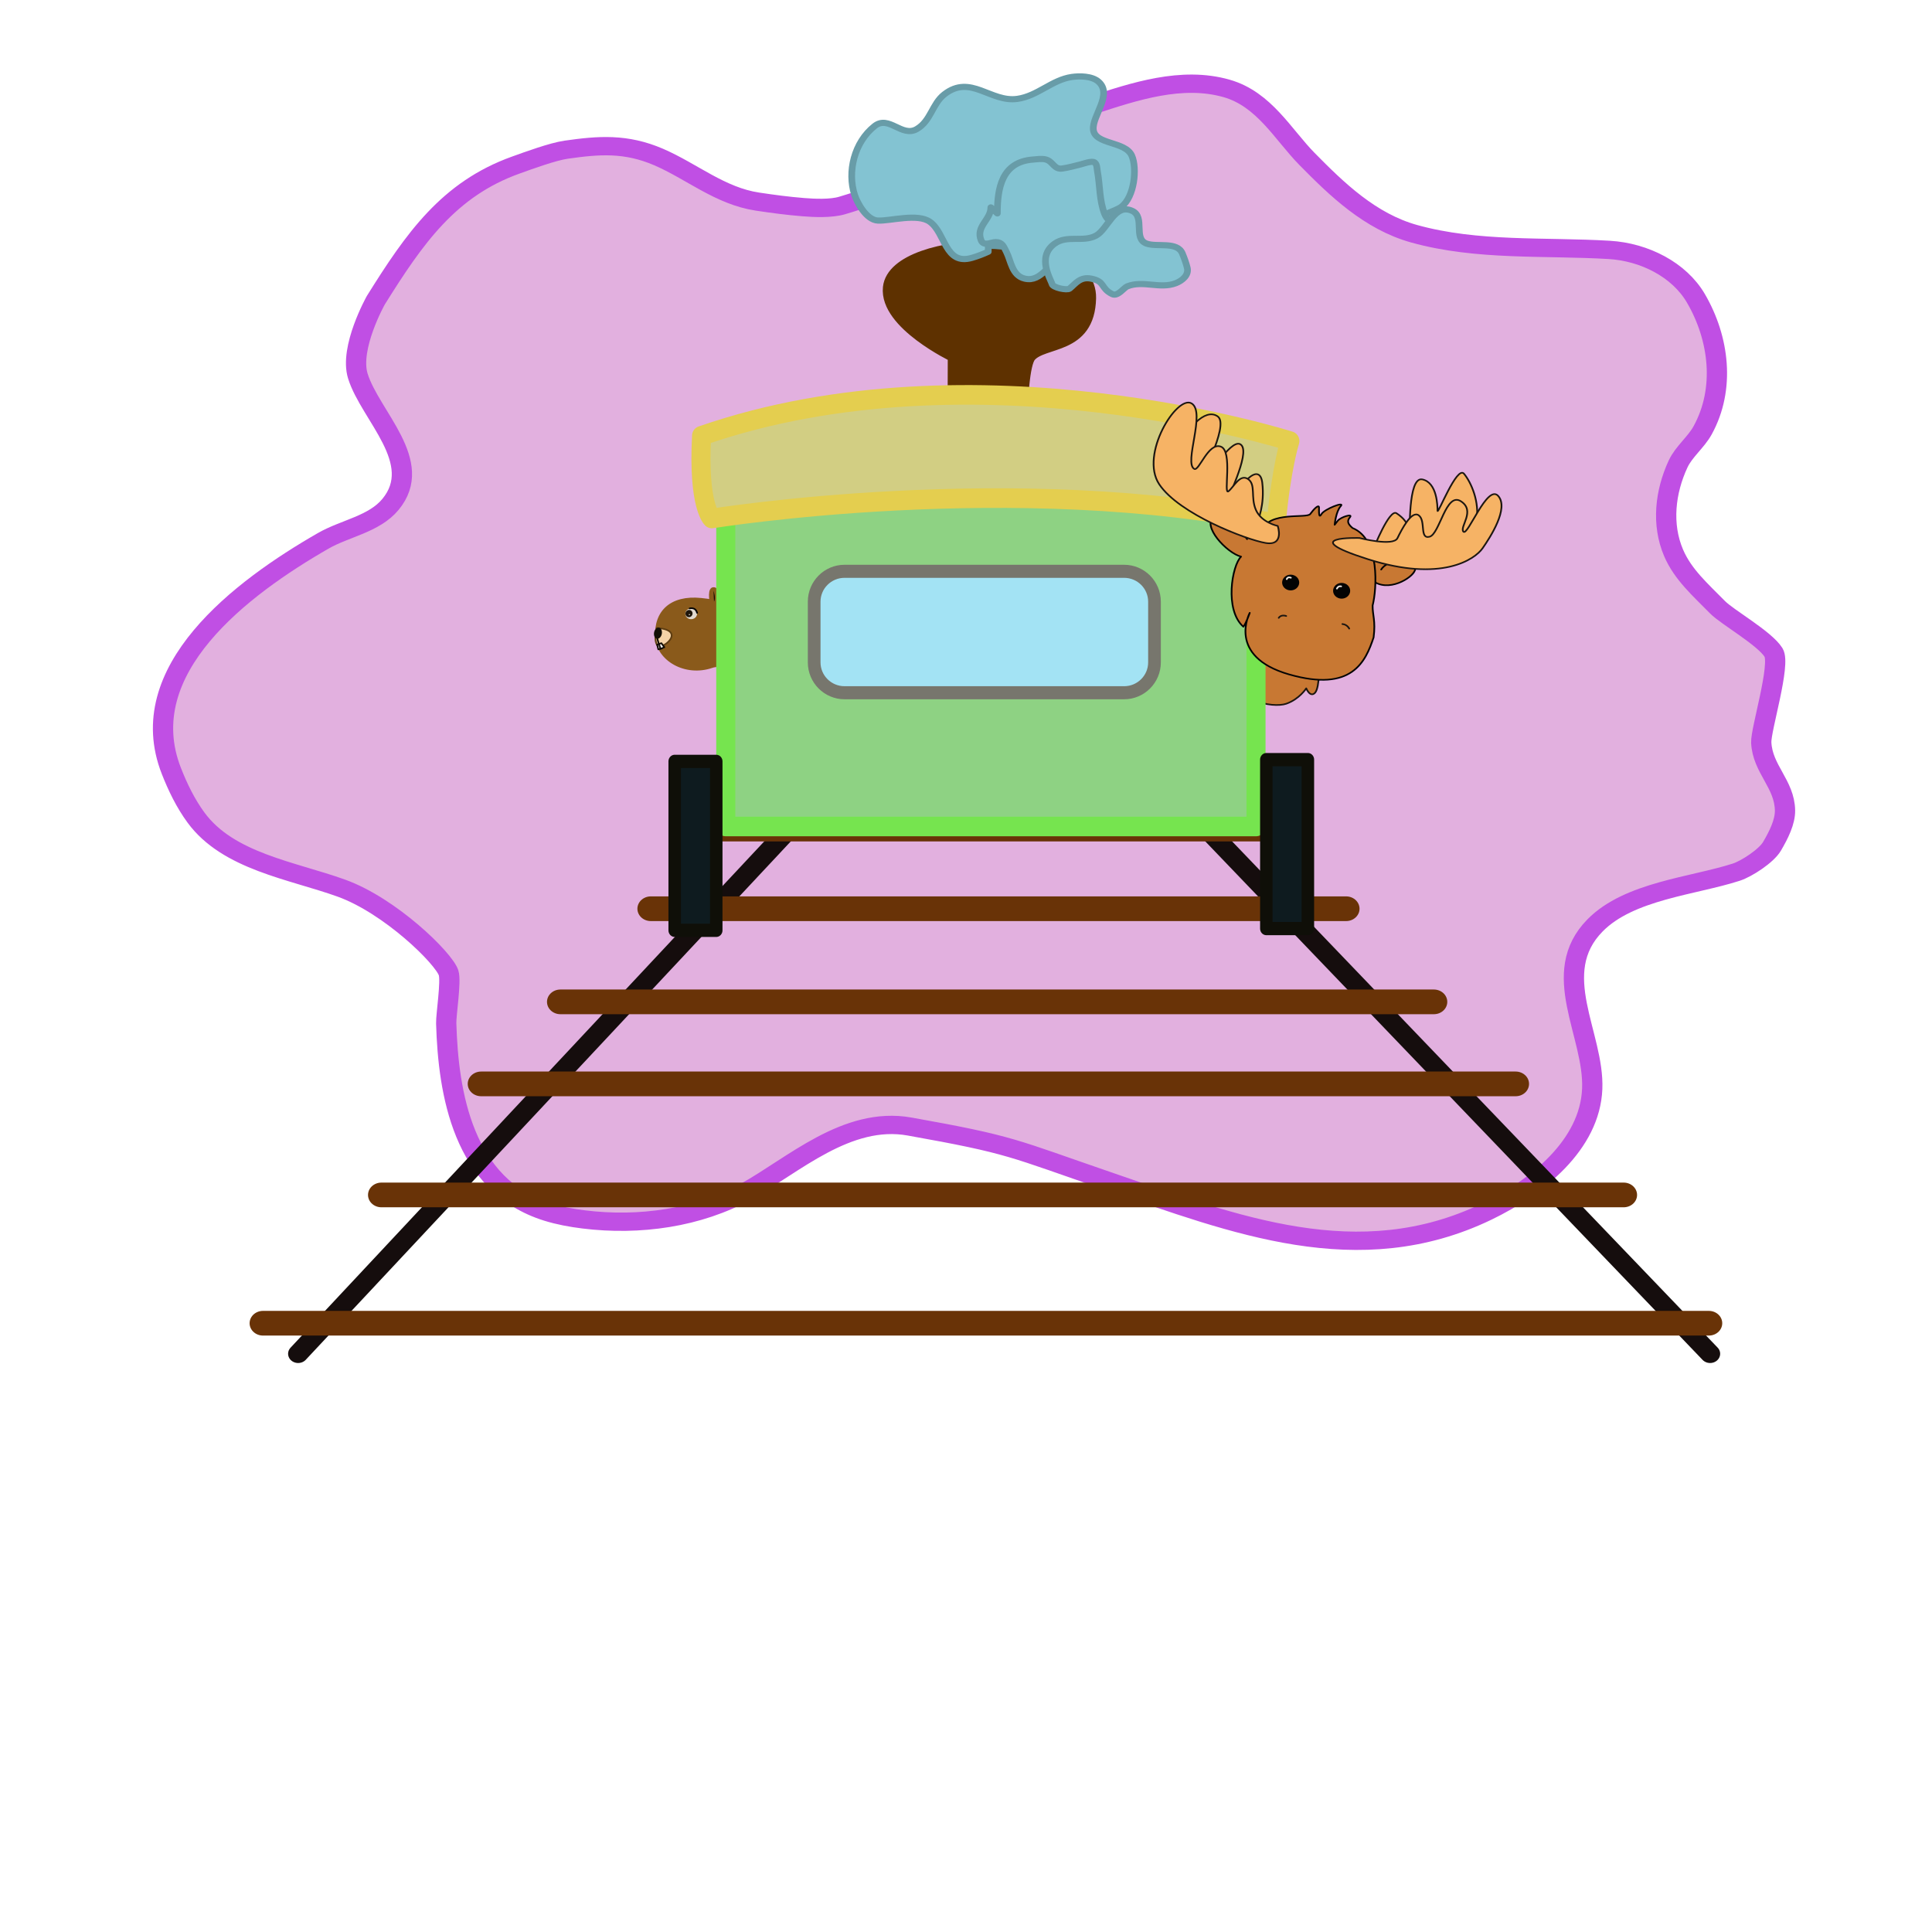
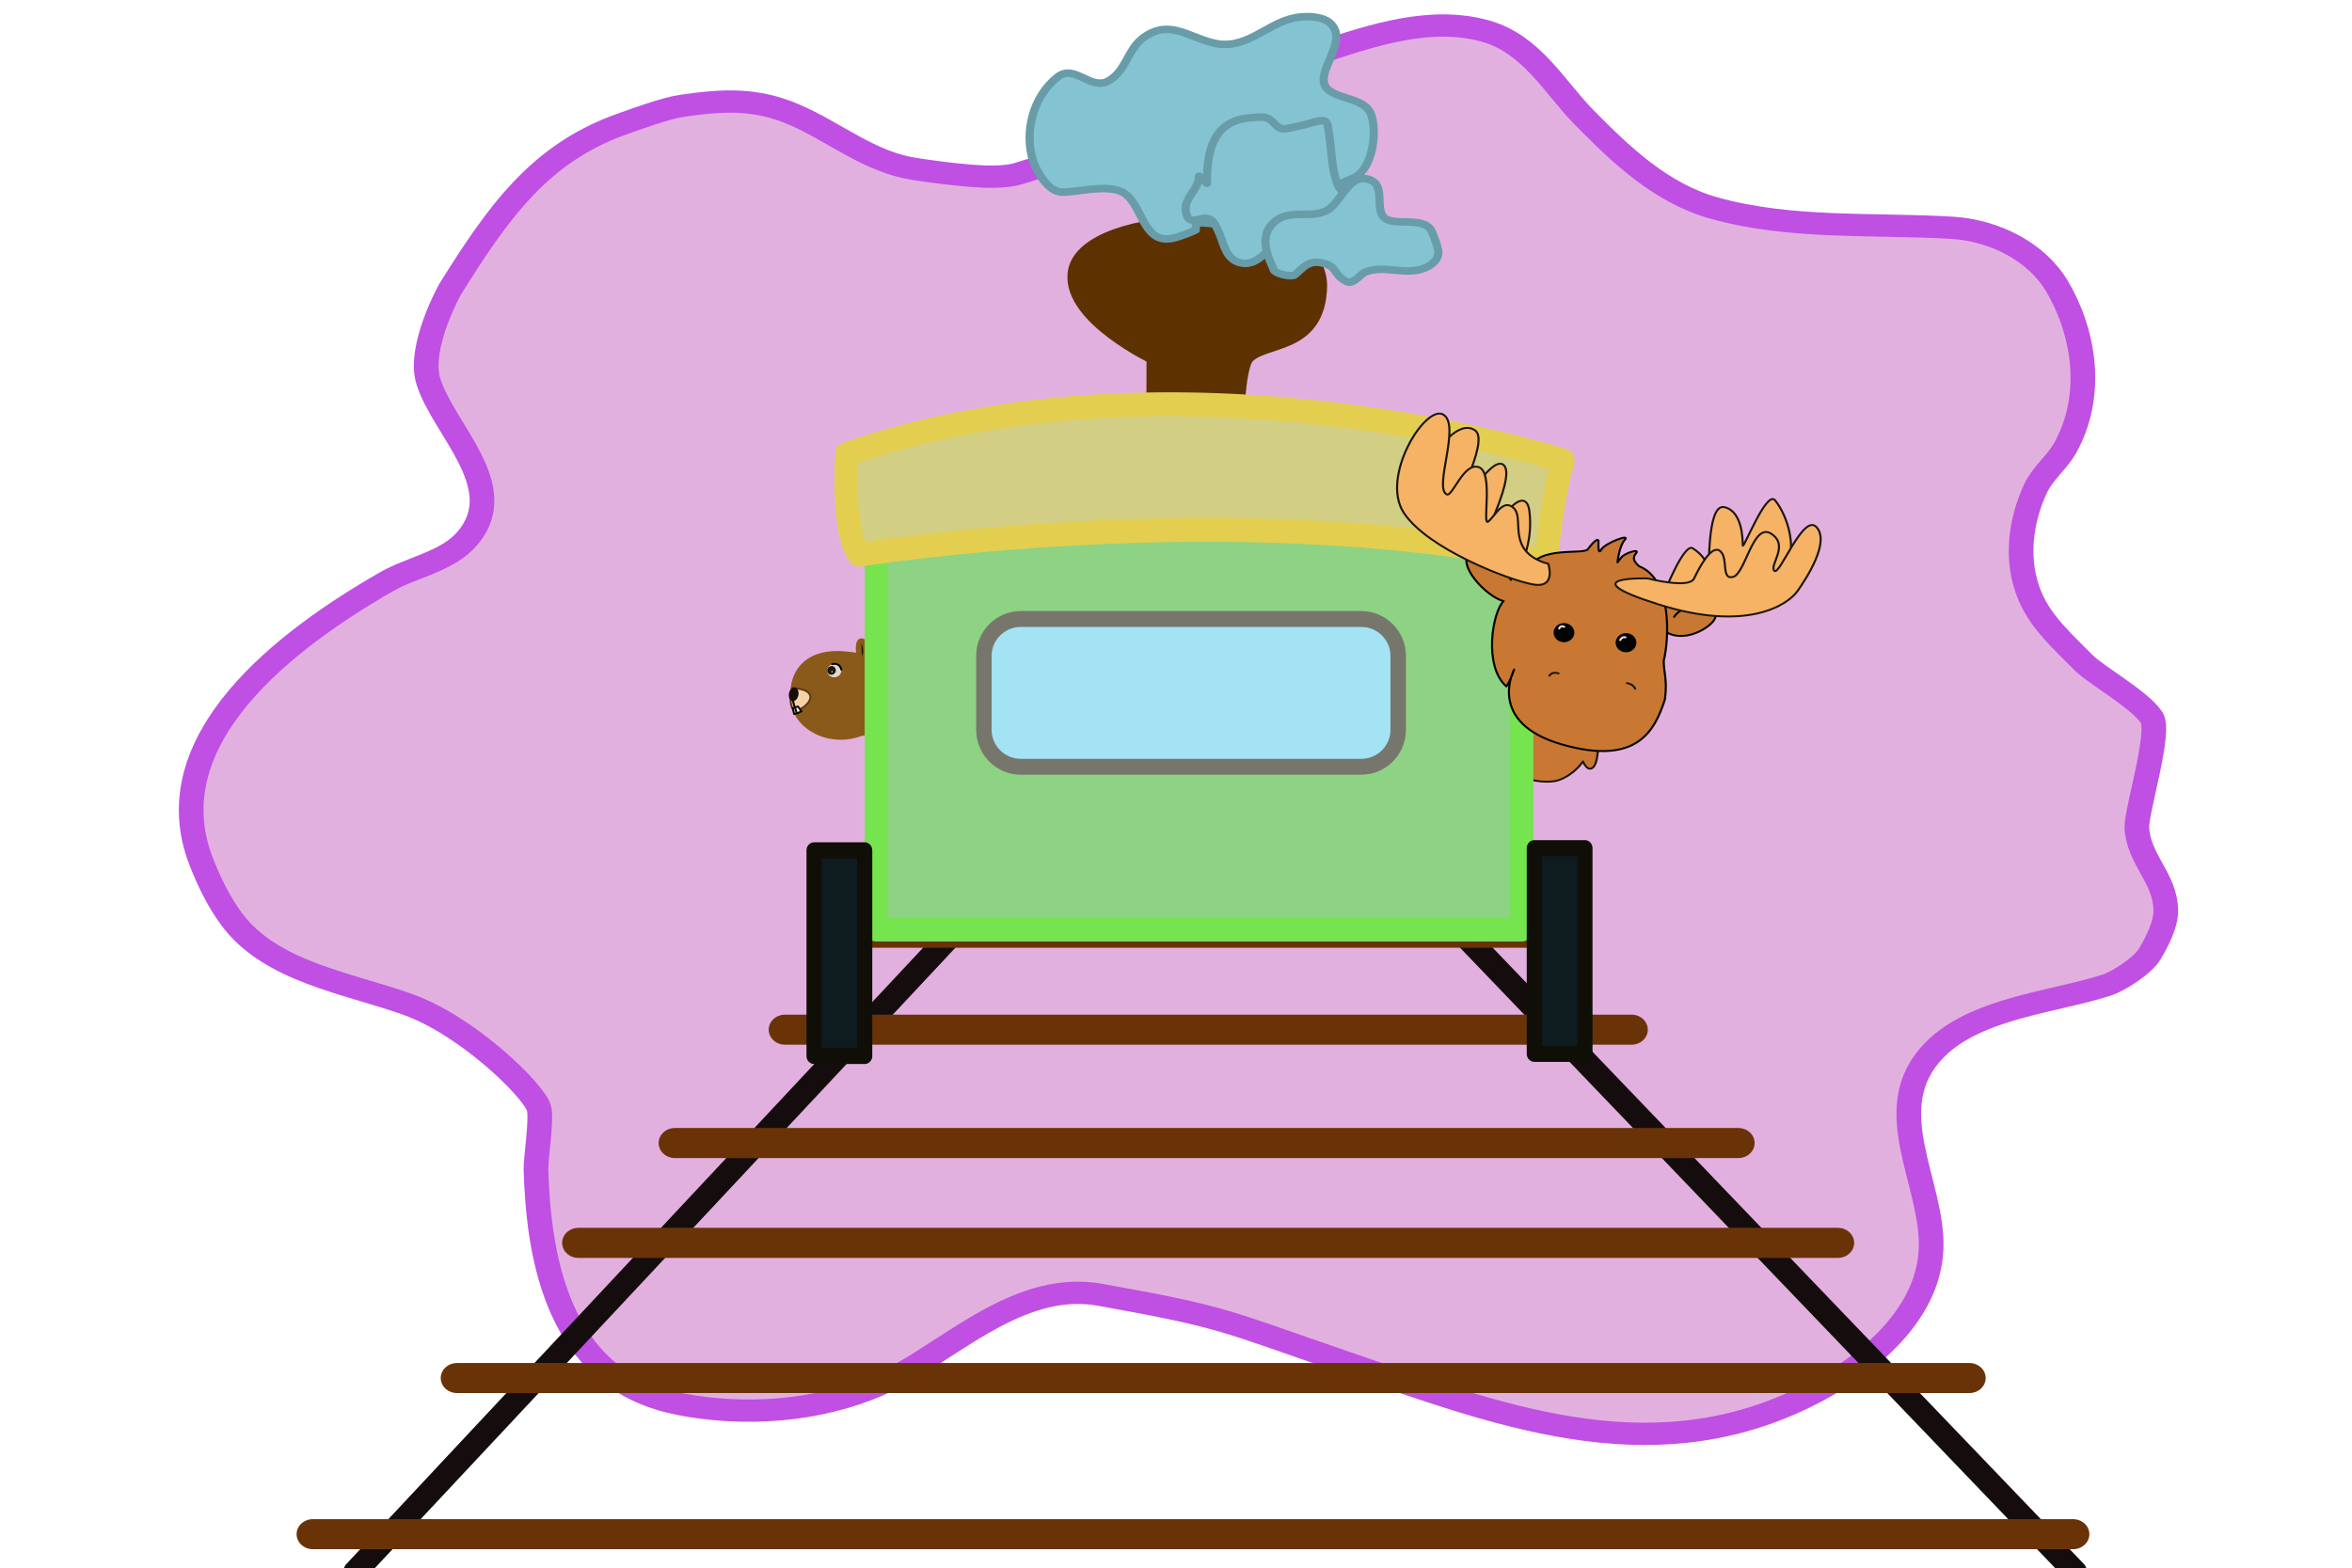
- <svg xmlns="http://www.w3.org/2000/svg" width="100%" height="100%" viewBox="0 0 600 600" version="1.1" xml:space="preserve" style="fill-rule:evenodd;clip-rule:evenodd;stroke-linecap:round;stroke-linejoin:round;stroke-miterlimit:1.5;">
-   <g transform="matrix(0.997392,0,0,0.901021,9.19219,-27.3851)">
+ <svg xmlns="http://www.w3.org/2000/svg" width="100%" height="100%" viewBox="0 0 600 400" version="1.1" xml:space="preserve" style="fill-rule:evenodd;clip-rule:evenodd;stroke-linecap:round;stroke-linejoin:round;stroke-miterlimit:1.5;">
+   <g transform="matrix(0.997392,0,0,0.901021,7.33604,-46.8747)">
    <g id="blob">
      <path d="M107.8,133.877C119.863,112.497 130.497,95.602 151.338,87.31C155.357,85.711 162.893,82.652 167.043,81.994C177.221,80.38 185.667,79.649 195.885,84.526C206.121,89.411 215.048,97.968 226.649,99.883C231.659,100.71 235.833,101.332 240.891,101.792C244.326,102.104 249.526,102.356 252.962,101.231C280.131,92.338 304.171,76.345 330.999,66.627C343.928,61.944 358.733,56.468 372.683,60.86C384.434,64.559 390.285,76.803 397.787,85.23C407.024,95.606 417.364,106.74 431.152,110.976C450.784,117.008 471.694,115.206 491.839,116.526C502.811,117.245 513.653,123.358 518.855,133.25C526.113,147.05 528.036,164.432 520.927,178.728C518.865,182.873 515.079,186.058 513.287,190.326C509.263,199.905 508.103,211.139 511.894,220.953C514.773,228.404 520.201,233.644 525.582,239.705C528.647,243.157 540.137,250.275 543.006,255.279C545.347,259.36 538.999,281.892 539.187,286.33C539.576,295.492 546.461,300.58 546.585,309.749C546.639,313.692 544.621,318.165 542.521,322.119C540.766,325.423 534.652,329.844 531.413,331.003C517.953,335.82 498.037,337.42 487.433,349.357C472.801,365.828 487.25,386.981 486.554,405.717C485.839,424.985 469.371,439.652 453.681,448.01C413.754,469.277 375.161,452.414 336.483,437.72C305.679,426.018 306.137,425.027 273.976,418.676C254.5,414.831 237.799,432.061 223.15,441.046C208.143,450.25 189.82,453.067 172.538,450.696C168.707,450.171 164.879,449.398 161.225,448.136C134.898,439.042 130.355,407.087 129.724,383.142C129.644,380.114 131.32,368.595 130.456,365.692C128.952,360.638 112.313,342.582 97.045,336.498C81.703,330.384 61.831,327.329 51.801,312.173C48.53,307.231 46.128,301.712 44.145,296.127C31.828,261.434 65.92,233.005 91.477,216.776C98.226,212.491 107.249,211.064 112.344,204.277C123.28,189.709 106.068,173.732 102.21,160.023C99.469,150.283 107.8,133.877 107.8,133.877Z" style="fill:rgb(210,131,204);fill-opacity:0.64;stroke:rgb(192,79,228);stroke-width:6.31px;" />
    </g>
  </g>
-   <g id="track" transform="matrix(0.679301,0,0,0.765783,91.444,-0.724596)">
+   <g id="track" transform="matrix(0.679301,0,0,0.765783,89.5878,-20.2142)">
    <g transform="matrix(1.06596,0,0,0.871542,0.948524,29.4523)">
      <path d="M297.216,253.364L0.696,597.216" style="fill:none;stroke:rgb(21,13,13);stroke-width:8.62px;" />
    </g>
    <g transform="matrix(1.06596,0,0,0.871542,0.948524,29.4523)">
      <path d="M298.608,249.188L606.265,597.216" style="fill:none;stroke:rgb(21,13,13);stroke-width:8.62px;" />
    </g>
    <g transform="matrix(1.06596,0,0,0.871542,0.948524,29.4523)">
      <path d="M242.036,282.941L355.508,282.941" style="fill:none;stroke:rgb(105,51,7);stroke-width:11.49px;" />
    </g>
    <g transform="matrix(1.06596,0,0,0.871542,0.948524,29.4523)">
      <path d="M210.675,320.575L389.15,320.575" style="fill:none;stroke:rgb(105,51,7);stroke-width:11.49px;" />
    </g>
    <g transform="matrix(1.06596,0,0,0.871542,0.948524,29.4523)">
      <path d="M181.024,353.076L417.661,353.076" style="fill:none;stroke:rgb(105,51,7);stroke-width:11.49px;" />
    </g>
    <g transform="matrix(1.06596,0,0,0.871542,0.948524,29.4523)">
      <path d="M151.944,390.14L450.163,390.14" style="fill:none;stroke:rgb(105,51,7);stroke-width:11.49px;" />
    </g>
    <g transform="matrix(1.06596,0,0,0.871542,0.948524,29.4523)">
      <path d="M113.169,433.476L487.796,433.476" style="fill:none;stroke:rgb(105,51,7);stroke-width:11.49px;" />
    </g>
    <g transform="matrix(1.06596,0,0,0.871542,0.948524,29.4523)">
      <path d="M79.171,471.644L522.864,471.644" style="fill:none;stroke:rgb(105,51,7);stroke-width:11.49px;" />
    </g>
    <g transform="matrix(1.06596,0,0,0.871542,0.948524,29.4523)">
      <path d="M36.405,523.319L569.194,523.319" style="fill:none;stroke:rgb(105,51,7);stroke-width:11.49px;" />
    </g>
    <g transform="matrix(1.06596,0,0,0.871542,0.948524,29.4523)">
      <path d="M-14.379,583.013L605.723,583.013" style="fill:none;stroke:rgb(105,51,7);stroke-width:11.49px;" />
    </g>
  </g>
-   <g id="Layer1" transform="matrix(0.672074,0.111401,-0.0988198,0.757637,117.239,2.12079)">
+   <g id="Layer1" transform="matrix(0.672074,0.111401,-0.0988198,0.757637,115.383,-17.3688)">
    <g transform="matrix(1.06185,-0.0279824,-0.0279824,0.875656,7.63174,28.1644)">
      <path d="M189.346,256.379C189.346,256.379 184.558,247.832 178.825,250.989C167.8,257.061 154.644,251.144 152.468,240.524C149.995,228.45 156.118,219.997 169.346,219.541C182.575,219.084 200.822,221.821 208.577,229.12C216.332,236.419 224.086,250.104 225.455,262.876C226.823,275.649 223.63,286.597 233.21,292.983C242.789,299.37 187.521,297.434 189.346,256.379Z" style="fill:rgb(138,90,27);" />
    </g>
    <g transform="matrix(0.892386,-0.0235166,-0.0214635,0.67166,33.8951,73.3192)">
      <ellipse cx="166.621" cy="228.203" rx="2.99" ry="3.27" style="fill:rgb(226,218,208);" />
    </g>
    <g transform="matrix(1.00973,-0.0266089,-0.0258191,0.80796,14.5781,42.7682)">
      <ellipse cx="166.381" cy="228.208" rx="1.597" ry="1.825" style="fill:rgb(31,22,11);" />
    </g>
    <g transform="matrix(1.06185,-0.0279824,-0.0279824,0.875656,6.81491,28.2171)">
      <circle cx="166.21" cy="227.889" r="0.276" style="fill:rgb(226,218,208);" />
    </g>
    <g transform="matrix(1.06185,-0.0279824,-0.0279824,0.875656,7.63174,28.1644)">
      <path d="M152.522,236.121C152.522,236.121 151.837,241.607 153.894,244.056C155.951,246.505 165.851,235.142 152.522,236.121Z" style="fill:rgb(245,211,167);stroke:rgb(94,61,17);stroke-width:0.73px;" />
    </g>
    <g transform="matrix(1.20103,-0.0316501,-0.0279824,0.875656,-13.9462,28.733)">
      <ellipse cx="153.543" cy="238.427" rx="1.495" ry="2.631" style="fill:rgb(19,14,6);" />
    </g>
    <g transform="matrix(1.06185,-0.0279824,-0.0279824,0.875656,7.63174,28.1644)">
      <path d="M173.214,220.968C173.214,220.968 170.823,214.152 173.932,213.793C177.041,213.434 177.519,220.609 176.084,221.805C174.649,223.001 173.214,220.968 173.214,220.968Z" style="fill:rgb(138,90,27);" />
    </g>
    <g transform="matrix(1.06185,-0.0279824,-0.0279824,0.875656,7.63174,28.1644)">
      <path d="M174.051,215.467C174.051,215.467 175.725,218.696 175.008,220.37" style="fill:rgb(20,11,0);" />
    </g>
    <g transform="matrix(1.06185,-0.0279824,-0.0279824,0.875656,7.63174,28.1644)">
      <path d="M153.483,241.058L154.44,243.33" style="fill:none;stroke:rgb(16,10,3);stroke-width:0.73px;" />
    </g>
    <g transform="matrix(1.02379,-0.282307,0.283116,0.829373,-61.6712,78.2599)">
      <path d="M153.108,243.84L154.636,243.801L154.832,245.917L153.265,246.152L153.108,243.84Z" style="fill:rgb(255,251,247);stroke:rgb(16,10,3);stroke-width:0.71px;" />
    </g>
    <g transform="matrix(1.02379,-0.282307,0.283116,0.829373,-62.6195,78.576)">
      <path d="M154.872,243.644L155.93,243.409L156.909,245.485L155.146,245.956L154.872,243.644Z" style="fill:rgb(255,251,247);stroke:rgb(16,10,3);stroke-width:0.71px;" />
    </g>
    <g transform="matrix(1.05463,-0.155069,0.126786,0.86227,-32.8866,30.8489)">
      <path d="M168.57,250.4C168.57,250.4 171.125,249.556 171.79,252.474" style="fill:none;stroke:rgb(3,3,3);stroke-width:0.72px;" />
    </g>
    <g transform="matrix(0.796762,0.166269,-0.248431,0.667979,185.896,-64.4104)">
      <path d="M439.159,286.853C439.159,286.853 445.727,300.356 444.633,304.37C443.538,308.384 439.159,304.005 439.159,304.005C439.159,304.005 438.429,311.304 432.955,316.778C427.481,322.252 404.49,328.09 396.462,308.749C388.433,289.408 386.243,271.526 439.159,286.853Z" style="fill:rgb(200,120,51);stroke:rgb(28,22,17);stroke-width:0.94px;" />
    </g>
  </g>
-   <g id="train" transform="matrix(0.679301,0,0,0.765783,91.444,-0.724596)">
+   <g id="train" transform="matrix(0.679301,0,0,0.765783,89.5878,-20.2142)">
    <g transform="matrix(1.06596,0,0,1.00137,13.7128,-21.931)">
      <path d="M269.82,224.139L270.018,166.896C270.018,166.896 240.58,153.674 242.196,139.332C244.616,117.849 328.904,115.843 328.267,143.597C327.796,164.094 308.309,160.445 302.607,166.86C296.905,173.275 299.043,224.851 299.043,224.851L269.82,224.139Z" style="fill:rgb(94,49,0);stroke:rgb(94,49,0);stroke-width:5.36px;" />
    </g>
    <g transform="matrix(1.09692,0,0,1.00137,-4.42062,-22.502)">
      <rect x="183.796" y="224.139" width="220.998" height="133.991" style="fill:rgb(142,210,131);stroke:rgb(118,228,79);stroke-width:7.94px;" />
    </g>
    <g transform="matrix(1.09692,0,0,1.00137,-4.42062,-22.502)">
      <path d="M177.988,233.404C177.988,233.404 304.86,213.447 413.199,235.543C415.337,212.734 418.901,202.043 418.901,202.043C418.901,202.043 287.867,161.416 173.712,199.905C172.172,228.415 177.988,233.404 177.988,233.404Z" style="fill:rgb(210,206,131);stroke:rgb(228,206,79);stroke-width:7.94px;" />
    </g>
    <g transform="matrix(1.09692,0,0,1.00137,-12.239,-22.502)">
      <path d="M369.607,267.082C369.607,260.297 363.937,254.787 356.954,254.787L240.42,254.787C233.437,254.787 227.767,260.297 227.767,267.082L227.767,291.673C227.767,298.458 233.437,303.968 240.42,303.968L356.954,303.968C363.937,303.968 369.607,298.458 369.607,291.673L369.607,267.082Z" style="fill:rgb(163,227,244);stroke:rgb(119,118,109);stroke-width:5.29px;" />
    </g>
    <g transform="matrix(1.06596,0,0,1.00137,0.948524,-22.502)">
      <rect x="162.193" y="331.765" width="17.819" height="68.425" style="fill:rgb(14,27,31);stroke:rgb(15,15,8);stroke-width:5.36px;" />
    </g>
    <g transform="matrix(1.06596,0,0,1.00137,271.429,-23.2157)">
      <rect x="162.193" y="331.765" width="17.819" height="68.425" style="fill:rgb(14,27,31);stroke:rgb(15,15,8);stroke-width:5.36px;" />
    </g>
    <g transform="matrix(1.06596,0,0,0.871542,3.32283,15.8635)">
      <path d="M294.448,100C292.187,101.13 289.84,102.113 287.429,102.873C275.834,106.523 276.18,91.281 269.39,86.079C264.087,82.017 252.384,85.778 247.125,85.519C242.133,85.274 238.17,77.058 237.149,73.651C233.9,62.805 236.948,49.076 245.724,41.531C251.834,36.278 257.395,46.995 263.821,42.923C269.863,39.096 270.387,31.228 275.603,26.797C286.888,17.211 295.386,30.69 306.98,28.889C315.682,27.537 321.733,20.034 330.311,18.701C333.52,18.203 338.878,18.179 341.713,20.879C347.974,26.841 338.942,36.79 339.515,43.168C340.155,50.288 353.24,48.477 356.002,55.317C358.379,61.202 357.151,74.56 351.524,79.118C349.162,81.032 341.042,83.491 338.995,86.079C333.808,92.637 338.114,95.321 332.035,101.392C330.076,103.348 324.407,101.526 322.636,101.2C315.251,99.839 301.812,97.216 294.448,97.216L294.448,100Z" style="fill:rgb(131,195,210);stroke:rgb(104,156,168);stroke-width:2.87px;" />
    </g>
    <g transform="matrix(1.06596,0,0,0.871542,-108.27,17.3195)">
      <path d="M403.032,80.51C403.032,69.003 404.808,56.506 418.345,55.452C420.196,55.308 422.14,54.907 423.914,55.452C426.936,56.38 427.338,60.171 430.874,59.629C433.539,59.22 436.125,58.405 438.734,57.727C439.753,57.462 443.691,55.833 444.796,56.844C445.832,57.794 445.713,59.514 445.951,60.9C447.086,67.522 446.745,74.506 449.051,80.816C451.092,86.399 458.38,87.257 462.257,91.633C463.067,92.548 463.75,94.727 463.166,95.939C459.689,103.159 451.177,104.885 443.997,103.956C439.91,103.427 435.481,101.724 431.261,102.202C424.674,102.948 422.187,112.694 414.83,110.874C409.296,109.505 408.885,102.606 406.942,98.494C405.768,96.008 405.198,93.903 402.39,93.855C400.434,93.822 397.206,96.046 396.072,93.039C393.64,86.595 400.248,83.513 400.248,77.726L403.032,80.51Z" style="fill:rgb(131,195,210);stroke:rgb(104,156,168);stroke-width:2.87px;" />
    </g>
    <g transform="matrix(1.06596,0,0,0.871542,-91.9462,-67.1249)">
      <path d="M411.151,210.21C410.812,208.419 404.395,197.713 412.201,191.552C417.636,187.262 424.432,190.993 430.04,187.741C435.048,184.837 438.098,172.421 445.608,176.255C451.192,179.106 445.862,189.126 451.665,191.433C456.201,193.237 464.869,190.27 467.069,196.055C467.898,198.235 468.651,200.454 469.167,202.728C469.929,206.085 467.061,208.707 464.246,209.888C457.466,212.731 450.158,208.391 443.403,211.369C441.973,211.999 439.356,216.238 436.997,214.968C431.836,212.191 434.111,209.071 427.963,207.752C423.222,206.734 421.259,210.1 418.693,212.394C417.657,213.321 411.491,212.011 411.151,210.21Z" style="fill:rgb(131,195,210);stroke:rgb(104,156,168);stroke-width:2.87px;" />
    </g>
  </g>
-   <g id="Layer2" transform="matrix(0.679301,0,0,0.765783,90.6693,-8.58438)">
+   <g id="Layer2" transform="matrix(0.679301,0,0,0.765783,88.8131,-28.0739)">
    <g transform="matrix(0.764098,0.280408,-0.342961,0.624733,232.402,-22.703)">
      <path d="M440.123,219.891C440.123,219.891 447.597,201.674 462.778,204.009C466.327,207.569 463.946,211.249 464.647,215.921C465.348,220.592 456.706,234.372 445.729,230.868C434.752,227.365 440.123,219.891 440.123,219.891Z" style="fill:rgb(200,120,51);stroke:rgb(3,3,3);stroke-width:0.94px;" />
    </g>
    <g transform="matrix(0.764098,0.280408,-0.342961,0.624733,232.402,-22.703)">
      <path d="M460.223,209.186C460.223,209.186 448.162,216.349 447.672,223.084" style="fill:none;stroke:rgb(3,3,3);stroke-width:0.94px;" />
    </g>
    <g transform="matrix(0.764098,0.280408,-0.342961,0.624733,232.402,-22.703)">
      <path d="M392.719,275.831C392.719,275.831 391.598,304.636 427.285,300.308C462.973,295.979 462.226,276.361 460.357,261.413C457.368,251.884 454.378,249.642 452.136,244.41C450.267,234.694 439.804,206.854 423.362,207.041C420.389,206.052 418.69,204.799 419.438,201.809C420.185,198.82 414.767,203.678 414.206,206.48L413.646,209.283C413.646,209.283 411.03,201.809 412.151,197.885C413.272,193.962 404.677,203.117 404.49,206.48C404.303,209.844 402.622,205.546 401.688,203.491C400.753,201.436 399.445,205.546 398.885,208.909C398.324,212.273 377.771,216.383 378.706,228.528C373.661,226.286 356.097,223.483 351.613,231.518C347.129,239.552 366.934,248.707 374.782,247.4C372.353,254.126 379.335,279.966 392.906,284.769C393.452,281.885 392.719,275.831 392.719,275.831Z" style="fill:rgb(200,120,51);stroke:rgb(3,3,3);stroke-width:0.94px;" />
    </g>
    <g transform="matrix(0.764098,0.280408,-0.342961,0.624733,232.402,-22.703)">
      <circle cx="405.75" cy="250.316" r="4.664" style="fill:rgb(3,3,3);" />
    </g>
    <g transform="matrix(0.764098,0.280408,-0.342961,0.624733,255.705,-19.3572)">
      <circle cx="405.75" cy="250.316" r="4.664" style="fill:rgb(3,3,3);" />
    </g>
    <g transform="matrix(0.764098,0.280408,-0.342961,0.624733,232.402,-22.703)">
      <path d="M357.882,234.288C357.882,234.288 366.991,231.952 373.53,236.623" style="fill:none;stroke:rgb(3,3,3);stroke-width:0.94px;" />
    </g>
    <g transform="matrix(0.764098,0.280408,-0.342961,0.624733,232.402,-22.703)">
      <path d="M403,249.359C403,249.359 402.641,247.685 404.674,247.685" style="fill:none;stroke:rgb(233,227,222);stroke-width:0.94px;" />
    </g>
    <g transform="matrix(0.764098,0.280408,-0.342961,0.624733,232.402,-22.703)">
      <path d="M430.264,243.26C430.264,243.26 430.145,241.347 431.819,241.108" style="fill:none;stroke:rgb(233,227,222);stroke-width:0.94px;" />
    </g>
    <g transform="matrix(0.764098,0.280408,-0.342961,0.624733,232.402,-22.703)">
      <path d="M411.638,269.404C411.638,269.404 408.672,269.499 408.385,272.082" style="fill:none;stroke:rgb(28,22,17);stroke-width:0.94px;" />
    </g>
    <g transform="matrix(0.764098,0.280408,-0.342961,0.624733,232.402,-22.703)">
      <path d="M446.077,262.133C446.077,262.133 444.164,260.316 441.581,261.177" style="fill:none;stroke:rgb(28,22,17);stroke-width:0.94px;" />
    </g>
    <g transform="matrix(0.764098,0.280408,-0.342961,0.624733,232.402,-22.703)">
      <path d="M438.823,213.746C438.823,213.746 436.955,188.288 441.626,189.222C446.297,190.157 449.567,192.025 451.902,195.295C454.238,198.565 438.123,166.801 446.297,165.166C454.472,163.531 460.311,176.143 461.478,178.712C462.646,181.282 460.077,149.751 465.682,152.788C471.288,155.824 480.396,164.465 483.433,175.676C486.469,186.887 471.988,206.506 438.823,213.746Z" style="fill:rgb(246,179,101);stroke:rgb(28,22,17);stroke-width:0.94px;" />
    </g>
    <g transform="matrix(0.764098,0.280408,-0.342961,0.624733,232.402,-22.703)">
      <path d="M429.247,210.864C429.247,210.864 448.166,208.061 448.166,202.456C448.166,196.85 448.399,184.005 453.304,185.406C458.209,186.808 459.376,198.252 463.814,194.515C468.251,190.778 461.011,166.488 470.821,168.357C480.63,170.225 476.192,182.603 479.462,184.238C482.732,185.873 479.696,152.942 488.104,157.146C496.512,161.35 494.176,181.202 493.008,188.91C491.841,196.617 480.864,216.623 438.59,220.44C396.316,224.256 429.247,210.864 429.247,210.864Z" style="fill:rgb(246,179,101);stroke:rgb(28,22,17);stroke-width:0.94px;" />
    </g>
    <g transform="matrix(0.764098,0.280408,-0.342961,0.624733,232.402,-22.703)">
      <path d="M374.362,224.256C374.362,224.256 374.139,214.182 367.4,202.738C361.592,192.874 357.078,206.039 358.48,213.746C359.881,221.453 356.378,223.789 354.976,222.154C353.575,220.519 354.509,190.39 347.97,187.12C341.43,183.851 339.562,209.775 337.226,214.68C334.891,219.585 337.693,178.712 329.052,176.844C320.41,174.976 317.14,191.091 316.44,202.302C315.739,213.512 351.473,231.73 374.362,224.256Z" style="fill:rgb(246,179,101);stroke:rgb(28,22,17);stroke-width:0.94px;" />
    </g>
    <g transform="matrix(0.764098,0.280408,-0.342961,0.624733,232.402,-22.703)">
      <path d="M385.572,222.621C385.572,222.621 376.697,224.49 370.858,218.884C365.019,213.279 364.786,205.104 359.414,203.937C354.042,202.769 354.276,211.41 352.641,214.914C351.006,218.417 345.167,192.025 337.927,192.492C330.686,192.959 333.179,210.76 330.219,210.476C323.454,209.828 322.278,177.078 312.936,175.676C303.594,174.275 299.39,214.914 316.44,226.592C333.489,238.269 373.427,237.102 383.704,234.533C393.98,231.963 385.572,222.621 385.572,222.621Z" style="fill:rgb(246,179,101);stroke:rgb(28,22,17);stroke-width:0.94px;" />
    </g>
  </g>
</svg>
